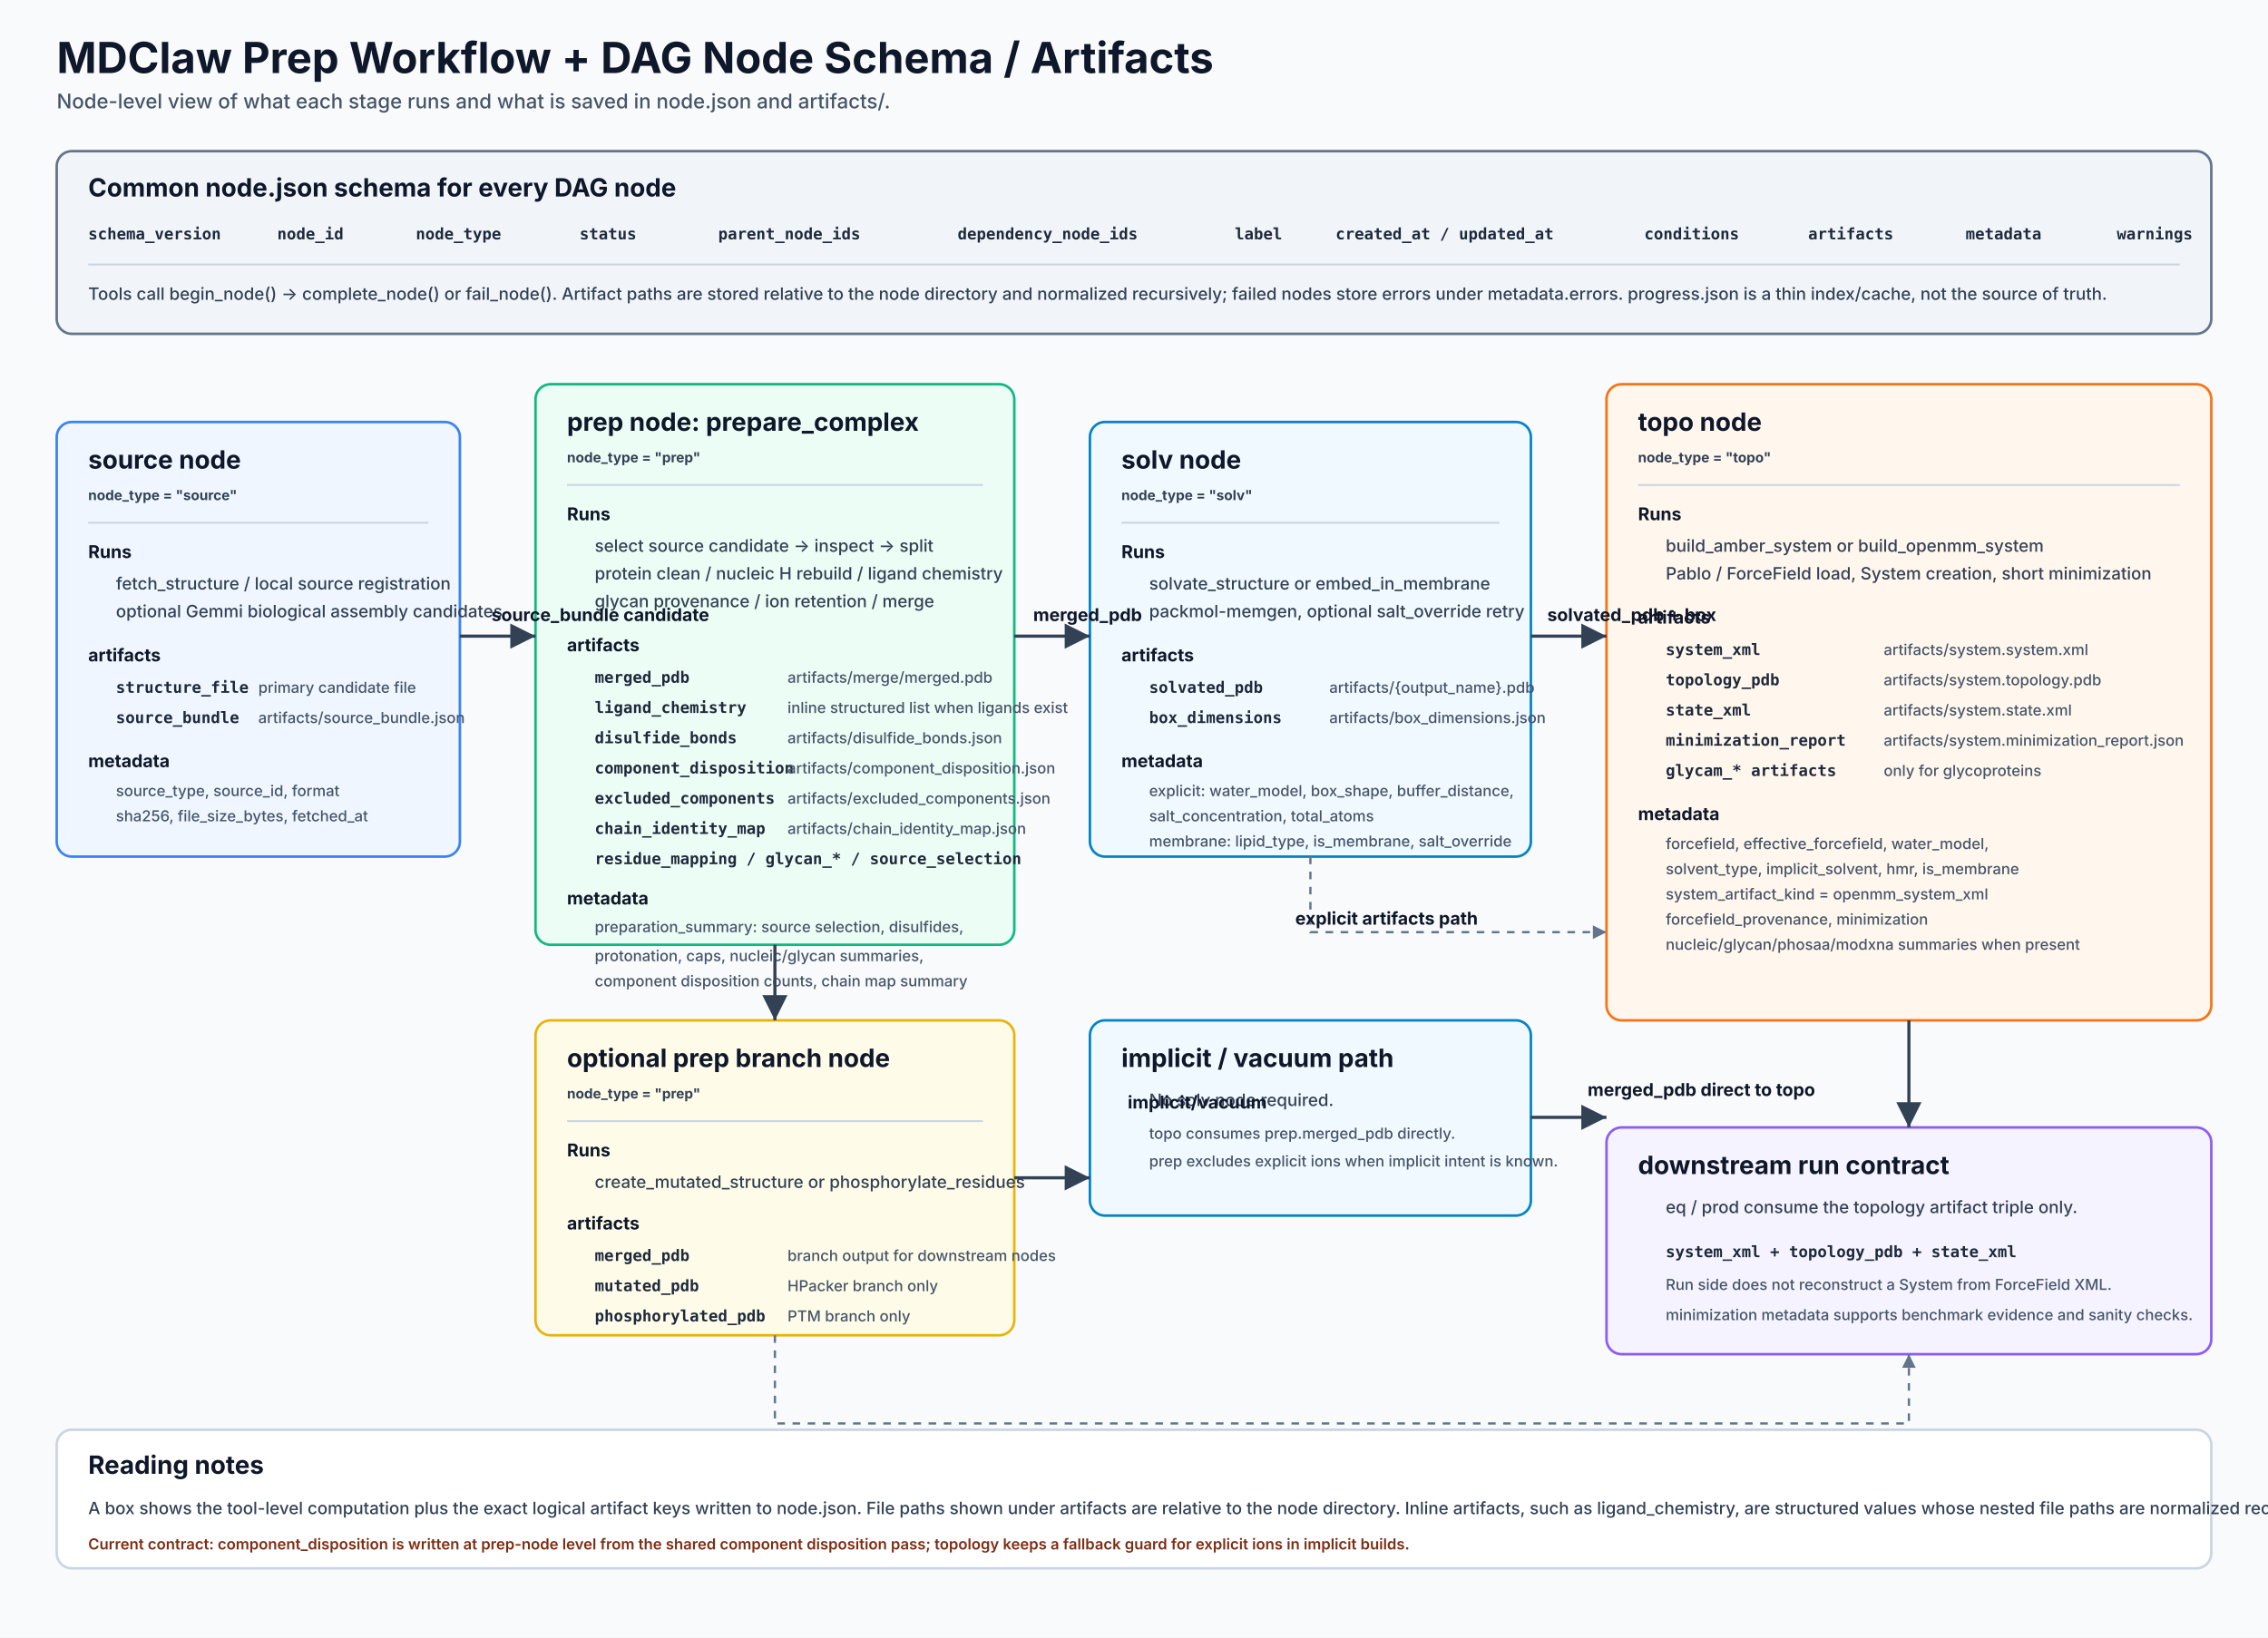
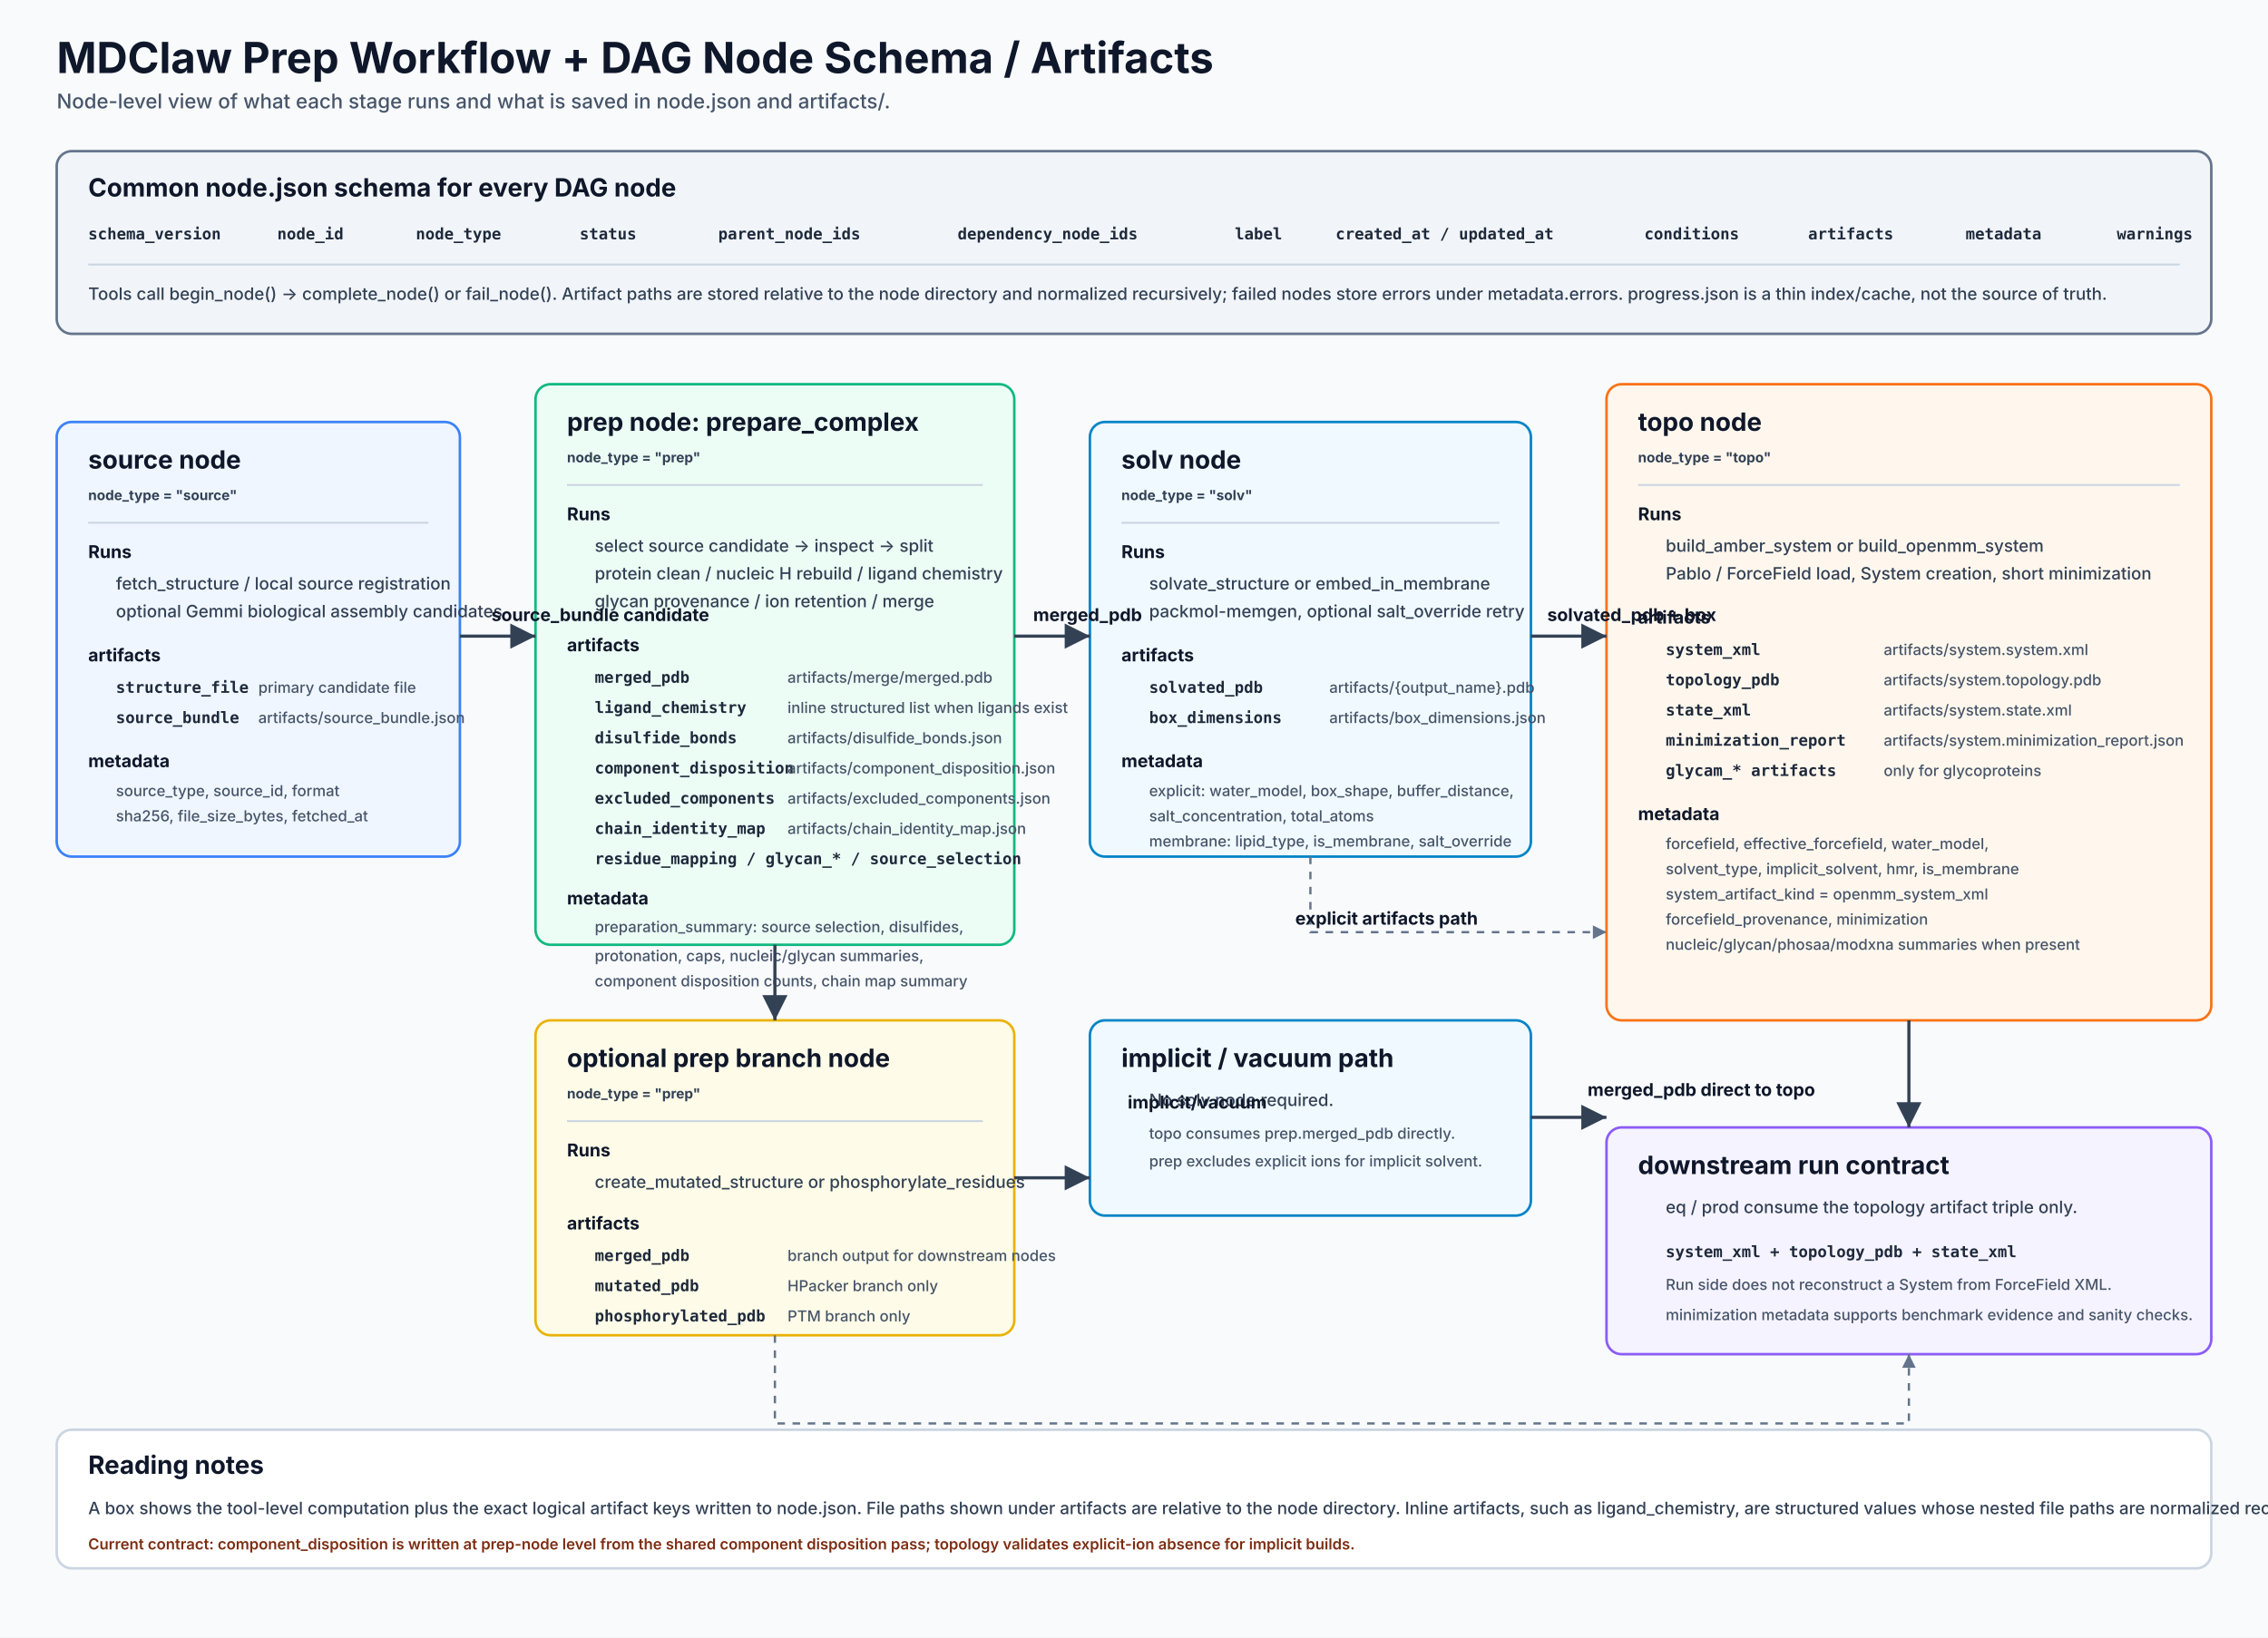
<svg xmlns="http://www.w3.org/2000/svg" width="1800" height="1300" viewBox="0 0 1800 1300" role="img" aria-labelledby="title desc">
  <defs>
    <marker id="arrow" markerWidth="12" markerHeight="12" refX="10" refY="6" orient="auto" markerUnits="strokeWidth">
      <path d="M2,2 L10,6 L2,10 Z" fill="#334155" />
    </marker>
    <marker id="thinArrow" markerWidth="10" markerHeight="10" refX="8" refY="5" orient="auto" markerUnits="strokeWidth">
      <path d="M2,2 L8,5 L2,8 Z" fill="#64748b" />
    </marker>
    <style>
      .bg { fill: #f8fafc; }
      .title { font: 700 34px -apple-system, BlinkMacSystemFont, "Segoe UI", sans-serif; fill: #0f172a; }
      .subtitle { font: 500 16px -apple-system, BlinkMacSystemFont, "Segoe UI", sans-serif; fill: #475569; }
      .panel { fill: #ffffff; stroke: #cbd5e1; stroke-width: 2; rx: 12; }
      .common { fill: #f1f5f9; stroke: #64748b; }
      .source { fill: #eff6ff; stroke: #3b82f6; }
      .prep { fill: #ecfdf5; stroke: #10b981; }
      .branch { fill: #fefce8; stroke: #eab308; }
      .solv { fill: #f0f9ff; stroke: #0284c7; }
      .topo { fill: #fff7ed; stroke: #f97316; }
      .run { fill: #f5f3ff; stroke: #8b5cf6; }
      .heading { font: 700 20px -apple-system, BlinkMacSystemFont, "Segoe UI", sans-serif; fill: #0f172a; }
      .section { font: 700 14px -apple-system, BlinkMacSystemFont, "Segoe UI", sans-serif; fill: #0f172a; }
      .body { font: 500 13.5px -apple-system, BlinkMacSystemFont, "Segoe UI", sans-serif; fill: #334155; }
      .small { font: 500 12px -apple-system, BlinkMacSystemFont, "Segoe UI", sans-serif; fill: #475569; }
      .mono { font: 600 12.5px ui-monospace, SFMono-Regular, Menlo, monospace; fill: #1e293b; }
      .note { font: 600 12px -apple-system, BlinkMacSystemFont, "Segoe UI", sans-serif; fill: #7c2d12; }
      .arrow { fill: none; stroke: #334155; stroke-width: 2.5; marker-end: url(#arrow); }
      .thin { fill: none; stroke: #64748b; stroke-width: 1.8; stroke-dasharray: 6 6; marker-end: url(#thinArrow); }
      .line { stroke: #cbd5e1; stroke-width: 1.5; }
      .tag { font: 700 11px -apple-system, BlinkMacSystemFont, "Segoe UI", sans-serif; fill: #334155; }
    </style>
  </defs>
  <rect class="bg" width="1800" height="1300" />
  <text class="title" x="45" y="58">MDClaw Prep Workflow + DAG Node Schema / Artifacts</text>
  <text class="subtitle" x="45" y="86">Node-level view of what each stage runs and what is saved in node.json and artifacts/.</text>
  <g id="common-schema">
    <rect class="panel common" x="45" y="120" width="1710" height="145" />
    <text class="heading" x="70" y="156">Common node.json schema for every DAG node</text>
    <text class="mono" x="70" y="190">schema_version</text>
    <text class="mono" x="220" y="190">node_id</text>
    <text class="mono" x="330" y="190">node_type</text>
    <text class="mono" x="460" y="190">status</text>
    <text class="mono" x="570" y="190">parent_node_ids</text>
    <text class="mono" x="760" y="190">dependency_node_ids</text>
    <text class="mono" x="980" y="190">label</text>
    <text class="mono" x="1060" y="190">created_at / updated_at</text>
    <text class="mono" x="1305" y="190">conditions</text>
    <text class="mono" x="1435" y="190">artifacts</text>
    <text class="mono" x="1560" y="190">metadata</text>
    <text class="mono" x="1680" y="190">warnings</text>
    <line class="line" x1="70" y1="210" x2="1730" y2="210" />
    <text class="body" x="70" y="238">Tools call begin_node() → complete_node() or fail_node(). Artifact paths are stored relative to the node directory and normalized recursively; failed nodes store errors under metadata.errors. progress.json is a thin index/cache, not the source of truth.</text>
  </g>
  <g id="source-node">
    <rect class="panel source" x="45" y="335" width="320" height="345" />
    <text class="heading" x="70" y="372">source node</text>
    <text class="tag" x="70" y="397">node_type = "source"</text>
    <line class="line" x1="70" y1="415" x2="340" y2="415" />
    <text class="section" x="70" y="443">Runs</text>
    <text class="body" x="92" y="468">fetch_structure / local source registration</text>
    <text class="body" x="92" y="490">optional Gemmi biological assembly candidates</text>
    <text class="section" x="70" y="525">artifacts</text>
    <text class="mono" x="92" y="550">structure_file</text>
    <text class="small" x="205" y="550">primary candidate file</text>
    <text class="mono" x="92" y="574">source_bundle</text>
    <text class="small" x="205" y="574">artifacts/source_bundle.json</text>
    <text class="section" x="70" y="609">metadata</text>
    <text class="small" x="92" y="632">source_type, source_id, format</text>
    <text class="small" x="92" y="652">sha256, file_size_bytes, fetched_at</text>
  </g>
  <g id="prep-node">
    <rect class="panel prep" x="425" y="305" width="380" height="445" />
    <text class="heading" x="450" y="342">prep node: prepare_complex</text>
    <text class="tag" x="450" y="367">node_type = "prep"</text>
    <line class="line" x1="450" y1="385" x2="780" y2="385" />
    <text class="section" x="450" y="413">Runs</text>
    <text class="body" x="472" y="438">select source candidate → inspect → split</text>
    <text class="body" x="472" y="460">protein clean / nucleic H rebuild / ligand chemistry</text>
    <text class="body" x="472" y="482">glycan provenance / ion retention / merge</text>
    <text class="section" x="450" y="517">artifacts</text>
    <text class="mono" x="472" y="542">merged_pdb</text>
    <text class="small" x="625" y="542">artifacts/merge/merged.pdb</text>
    <text class="mono" x="472" y="566">ligand_chemistry</text>
    <text class="small" x="625" y="566">inline structured list when ligands exist</text>
    <text class="mono" x="472" y="590">disulfide_bonds</text>
    <text class="small" x="625" y="590">artifacts/disulfide_bonds.json</text>
    <text class="mono" x="472" y="614">component_disposition</text>
    <text class="small" x="625" y="614">artifacts/component_disposition.json</text>
    <text class="mono" x="472" y="638">excluded_components</text>
    <text class="small" x="625" y="638">artifacts/excluded_components.json</text>
    <text class="mono" x="472" y="662">chain_identity_map</text>
    <text class="small" x="625" y="662">artifacts/chain_identity_map.json</text>
    <text class="mono" x="472" y="686">residue_mapping / glycan_* / source_selection</text>
    <text class="section" x="450" y="718">metadata</text>
    <text class="small" x="472" y="740">preparation_summary: source selection, disulfides,</text>
  </g>
  <text class="small" x="897" y="1040" />
  <text class="small" x="472" y="763">protonation, caps, nucleic/glycan summaries,</text>
  <text class="small" x="472" y="783">component disposition counts, chain map summary</text>
  <g id="branch-node">
    <rect class="panel branch" x="425" y="810" width="380" height="250" />
    <text class="heading" x="450" y="847">optional prep branch node</text>
    <text class="tag" x="450" y="872">node_type = "prep"</text>
    <line class="line" x1="450" y1="890" x2="780" y2="890" />
    <text class="section" x="450" y="918">Runs</text>
    <text class="body" x="472" y="943">create_mutated_structure or phosphorylate_residues</text>
    <text class="section" x="450" y="976">artifacts</text>
    <text class="mono" x="472" y="1001">merged_pdb</text>
    <text class="small" x="625" y="1001">branch output for downstream nodes</text>
    <text class="mono" x="472" y="1025">mutated_pdb</text>
    <text class="small" x="625" y="1025">HPacker branch only</text>
    <text class="mono" x="472" y="1049">phosphorylated_pdb</text>
    <text class="small" x="625" y="1049">PTM branch only</text>
  </g>
  <g id="solv-node">
    <rect class="panel solv" x="865" y="335" width="350" height="345" />
    <text class="heading" x="890" y="372">solv node</text>
    <text class="tag" x="890" y="397">node_type = "solv"</text>
    <line class="line" x1="890" y1="415" x2="1190" y2="415" />
    <text class="section" x="890" y="443">Runs</text>
    <text class="body" x="912" y="468">solvate_structure or embed_in_membrane</text>
    <text class="body" x="912" y="490">packmol-memgen, optional salt_override retry</text>
    <text class="section" x="890" y="525">artifacts</text>
    <text class="mono" x="912" y="550">solvated_pdb</text>
    <text class="small" x="1055" y="550">artifacts/{output_name}.pdb</text>
    <text class="mono" x="912" y="574">box_dimensions</text>
    <text class="small" x="1055" y="574">artifacts/box_dimensions.json</text>
    <text class="section" x="890" y="609">metadata</text>
    <text class="small" x="912" y="632">explicit: water_model, box_shape, buffer_distance,</text>
    <text class="small" x="912" y="652">salt_concentration, total_atoms</text>
    <text class="small" x="912" y="672">membrane: lipid_type, is_membrane, salt_override</text>
  </g>
  <g id="implicit-path">
    <rect class="panel solv" x="865" y="810" width="350" height="155" />
    <text class="heading" x="890" y="847">implicit / vacuum path</text>
    <text class="body" x="912" y="878">No solv node required.</text>
    <text class="small" x="912" y="904">topo consumes prep.merged_pdb directly.</text>
-     <text class="small" x="912" y="926">prep excludes explicit ions when implicit intent is known.</text>
+     <text class="small" x="912" y="926">prep excludes explicit ions for implicit solvent.</text>
  </g>
  <g id="topo-node">
    <rect class="panel topo" x="1275" y="305" width="480" height="505" />
    <text class="heading" x="1300" y="342">topo node</text>
    <text class="tag" x="1300" y="367">node_type = "topo"</text>
    <line class="line" x1="1300" y1="385" x2="1730" y2="385" />
    <text class="section" x="1300" y="413">Runs</text>
    <text class="body" x="1322" y="438">build_amber_system or build_openmm_system</text>
    <text class="body" x="1322" y="460">Pablo / ForceField load, System creation, short minimization</text>
    <text class="section" x="1300" y="495">artifacts</text>
    <text class="mono" x="1322" y="520">system_xml</text>
    <text class="small" x="1495" y="520">artifacts/system.system.xml</text>
    <text class="mono" x="1322" y="544">topology_pdb</text>
    <text class="small" x="1495" y="544">artifacts/system.topology.pdb</text>
    <text class="mono" x="1322" y="568">state_xml</text>
    <text class="small" x="1495" y="568">artifacts/system.state.xml</text>
    <text class="mono" x="1322" y="592">minimization_report</text>
    <text class="small" x="1495" y="592">artifacts/system.minimization_report.json</text>
    <text class="mono" x="1322" y="616">glycam_* artifacts</text>
    <text class="small" x="1495" y="616">only for glycoproteins</text>
    <text class="section" x="1300" y="651">metadata</text>
    <text class="small" x="1322" y="674">forcefield, effective_forcefield, water_model,</text>
    <text class="small" x="1322" y="694">solvent_type, implicit_solvent, hmr, is_membrane</text>
    <text class="small" x="1322" y="714">system_artifact_kind = openmm_system_xml</text>
    <text class="small" x="1322" y="734">forcefield_provenance, minimization</text>
    <text class="small" x="1322" y="754">nucleic/glycan/phosaa/modxna summaries when present</text>
  </g>
  <g id="handoff">
    <rect class="panel run" x="1275" y="895" width="480" height="180" />
    <text class="heading" x="1300" y="932">downstream run contract</text>
    <text class="body" x="1322" y="963">eq / prod consume the topology artifact triple only.</text>
    <text class="mono" x="1322" y="998">system_xml + topology_pdb + state_xml</text>
    <text class="small" x="1322" y="1024">Run side does not reconstruct a System from ForceField XML.</text>
    <text class="small" x="1322" y="1048">minimization metadata supports benchmark evidence and sanity checks.</text>
  </g>
  <path class="arrow" d="M365 505 H425" />
  <path class="arrow" d="M805 505 H865" />
  <path class="arrow" d="M1215 505 H1275" />
  <path class="arrow" d="M1515 810 V895" />
  <path class="arrow" d="M615 750 V810" />
  <path class="arrow" d="M805 935 H865" />
  <path class="arrow" d="M1215 887 H1275" />
  <path class="thin" d="M1040 680 V740 H1275" />
  <path class="thin" d="M615 1060 V1130 H1515 V1075" />
  <text class="section" x="390" y="493">source_bundle candidate</text>
  <text class="section" x="820" y="493">merged_pdb</text>
  <text class="section" x="1228" y="493">solvated_pdb + box</text>
  <text class="section" x="1028" y="734">explicit artifacts path</text>
  <text class="section" x="895" y="880">implicit/vacuum</text>
  <text class="section" x="1260" y="870">merged_pdb direct to topo</text>
  <g id="legend">
    <rect class="panel" x="45" y="1135" width="1710" height="110" />
    <text class="heading" x="70" y="1170">Reading notes</text>
    <text class="body" x="70" y="1202">A box shows the tool-level computation plus the exact logical artifact keys written to node.json. File paths shown under artifacts are relative to the node directory. Inline artifacts, such as ligand_chemistry, are structured values whose nested file paths are normalized recursively.</text>
-     <text class="note" x="70" y="1230">Current contract: component_disposition is written at prep-node level from the shared component disposition pass; topology keeps a fallback guard for explicit ions in implicit builds.</text>
+     <text class="note" x="70" y="1230">Current contract: component_disposition is written at prep-node level from the shared component disposition pass; topology validates explicit-ion absence for implicit builds.</text>
  </g>
</svg>
